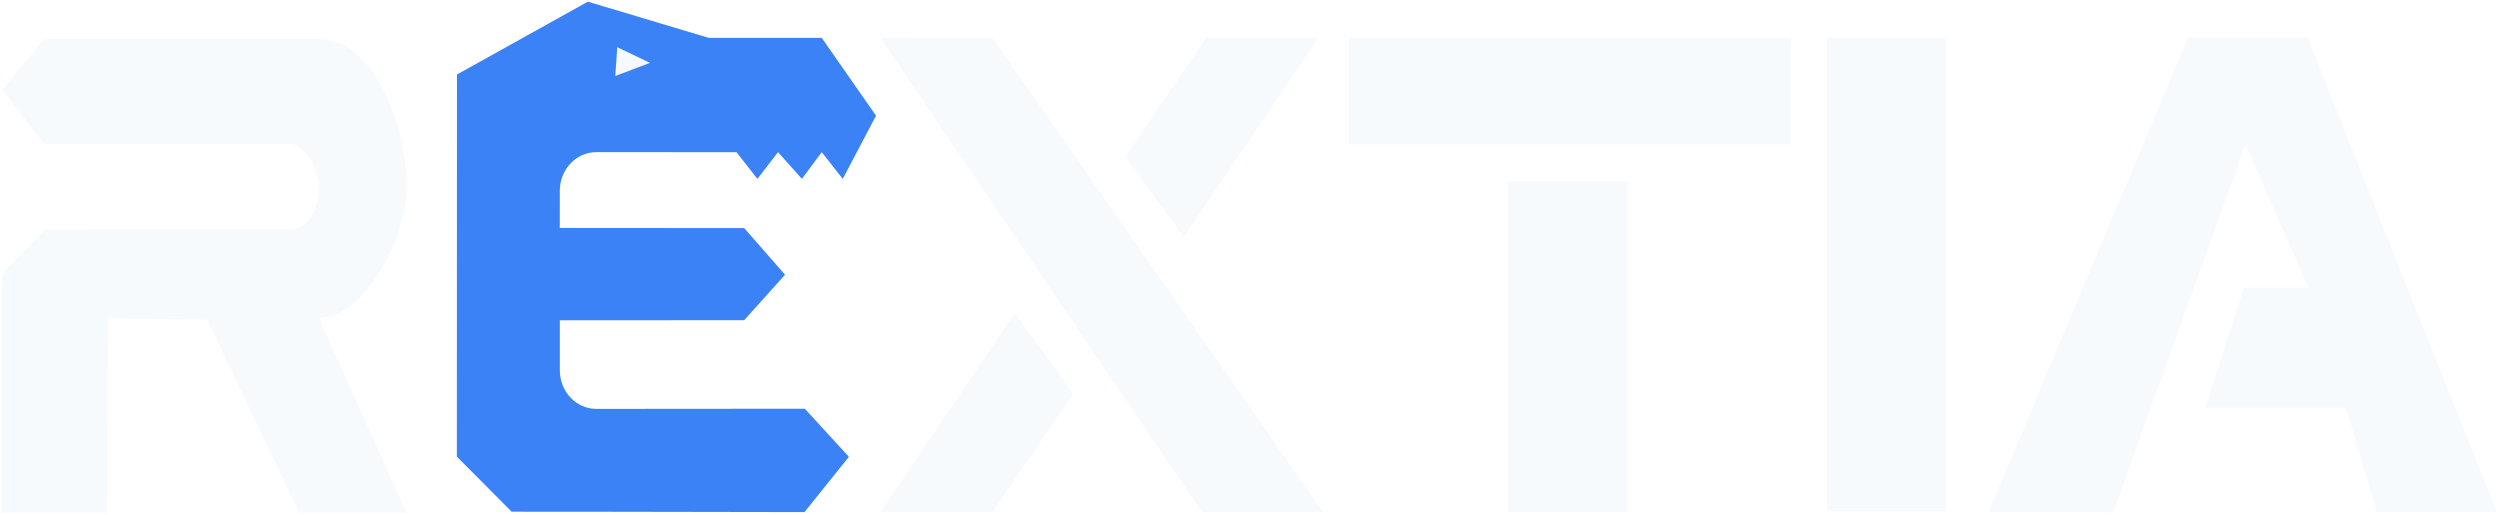
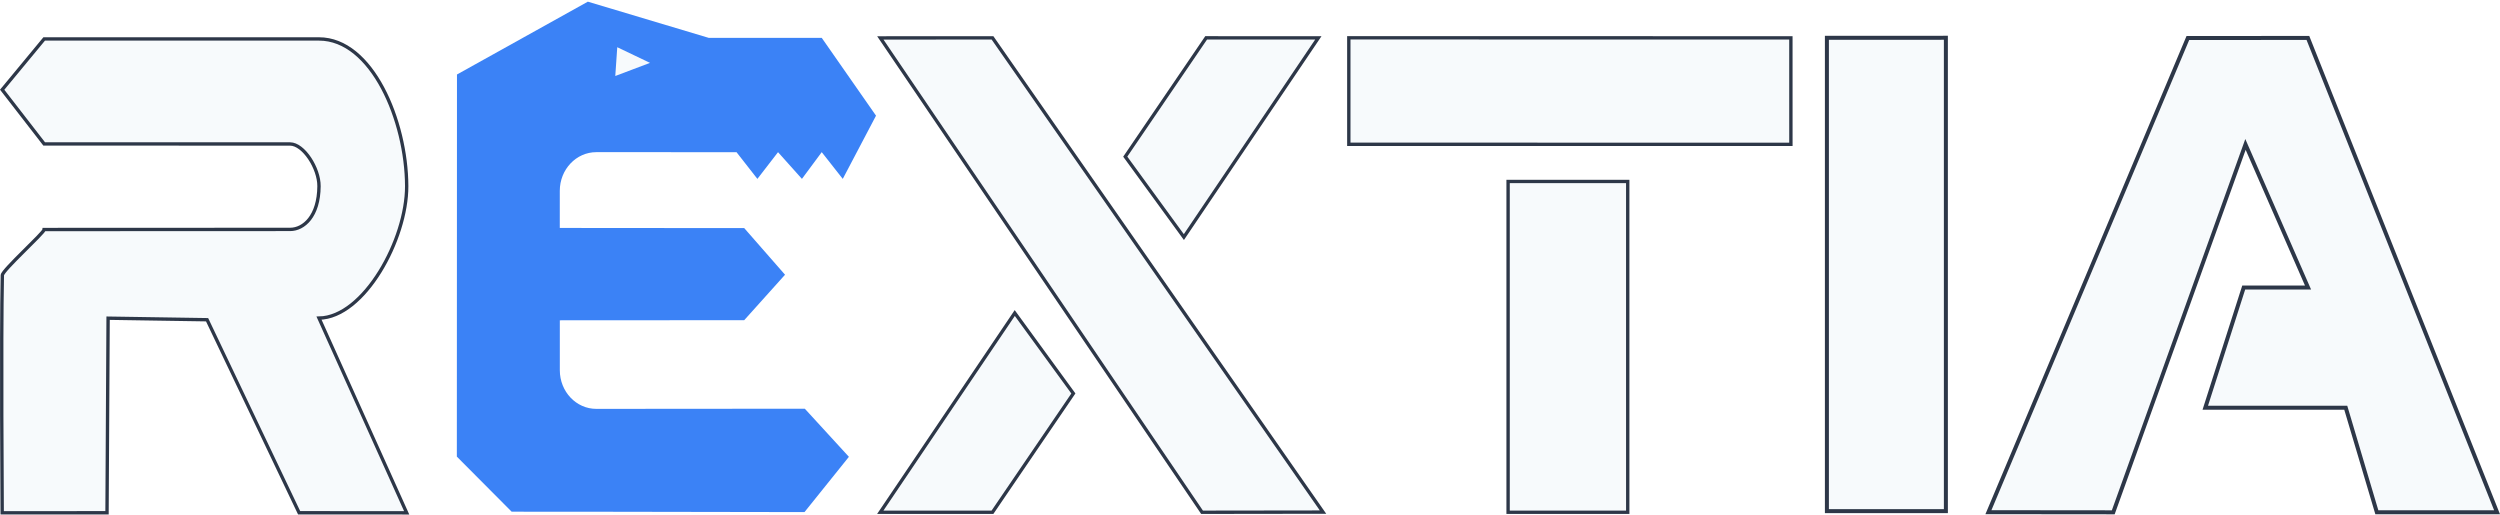
- <svg xmlns="http://www.w3.org/2000/svg" width="400.893mm" height="82.474mm" viewBox="0 0 400.893 82.474" version="1.1" id="svg1" xml:space="preserve">
-   <defs id="defs1" />
+ <svg xmlns="http://www.w3.org/2000/svg" xmlns:xlink="http://www.w3.org/1999/xlink" width="400.893mm" height="82.474mm" viewBox="0 0 400.893 82.474" version="1.1" id="svg1" xml:space="preserve">
+   <defs id="defs1">
+     <color-profile name="Agfa-:-Swop-Standard" xlink:href="file:///C:/WINDOWS/system32/spool/drivers/color/RSWOP.icm" id="color-profile2" />
+     <color-profile name="sRGB-IEC61966-2.1" xlink:href="file:///C:/WINDOWS/system32/spool/drivers/color/sRGB%20Color%20Space%20Profile.icm" id="color-profile3" />
+   </defs>
  <g id="layer1" transform="translate(102.4795,-143.613)">
    <g id="g4" transform="translate(-5.868563,98.08884)" />
    <g id="g29" transform="translate(5.027083,-82.02083)">
      <g id="g49" />
    </g>
    <g id="g72" transform="translate(3.175,1.587513)">
-       <path style="fill:#f7fafc;fill-opacity:1;stroke:none;stroke-width:0.539;stroke-dasharray:none;stroke-opacity:1" d="m -59.114,178.814 c 2.151,-0.008 4.582,-2.098 4.614,-6.931 0.019,-2.881 -2.477,-6.758 -4.628,-6.77 -2.151,-0.013 -39.443,-0.008 -39.443,-0.008 l -6.735,-8.692 6.735,-8.142 c 0,0 41.046,-8.5e-4 44.072,-3.7e-4 8.486,0.003 14.025,13.101 14.061,23.595 0.029,8.53 -6.824,21.055 -14.061,21.172 l 14.057,31.223 -17.247,-0.01 -14.758,-30.954 -15.873,-0.248 -0.173,31.203 c 0,0 -15.626,0.009 -16.809,0.006 -0.002,-1.086 -0.198,-27.842 0.024,-38.102 0.017,-0.792 6.708,-6.811 6.712,-7.325 z" id="path20" />
-       <g id="g59" style="stroke:none">
-         <path style="fill:#f7fafc;fill-opacity:1;stroke:none;stroke-width:0.539;stroke-dasharray:none;stroke-opacity:1" d="m 35.511,148.106 17.987,-0.01 53.003,76.048 -19.4,0.027 z" id="path20-3" />
-         <path style="fill:#f7fafc;fill-opacity:1;stroke:none;stroke-width:0.539;stroke-dasharray:none;stroke-opacity:1" d="m 66.468,205.121 -9.399,-12.9 -21.564,31.947 17.99,0.004 z" id="path20-3-0" />
-         <path style="fill:#f7fafc;fill-opacity:1;stroke:none;stroke-width:0.539;stroke-dasharray:none;stroke-opacity:1" d="m 74.788,167.145 9.399,12.9 21.564,-31.947 -17.99,-0.004 z" id="path20-3-0-6" />
+       <path style="fill:#f7fafc;fill-opacity:1;stroke:#2d3748;stroke-width:0.539;stroke-dasharray:none;stroke-opacity:1" d="m -59.114,178.814 c 2.151,-0.008 4.582,-2.098 4.614,-6.931 0.019,-2.881 -2.477,-6.758 -4.628,-6.77 -2.151,-0.013 -39.443,-0.008 -39.443,-0.008 l -6.735,-8.692 6.735,-8.142 c 0,0 41.046,-8.5e-4 44.072,-3.7e-4 8.486,0.003 14.025,13.101 14.061,23.595 0.029,8.53 -6.824,21.055 -14.061,21.172 l 14.057,31.223 -17.247,-0.01 -14.758,-30.954 -15.873,-0.248 -0.173,31.203 c 0,0 -15.626,0.009 -16.809,0.006 -0.002,-1.086 -0.198,-27.842 0.024,-38.102 0.017,-0.792 6.708,-6.811 6.712,-7.325 z" id="path20" />
+       <g id="g59" style="stroke:#2d3748;stroke-opacity:1">
+         <path style="fill:#f7fafc;fill-opacity:1;stroke:#2d3748;stroke-width:0.539;stroke-dasharray:none;stroke-opacity:1" d="m 35.511,148.106 17.987,-0.01 53.003,76.048 -19.4,0.027 z" id="path20-3" />
+         <path style="fill:#f7fafc;fill-opacity:1;stroke:#2d3748;stroke-width:0.539;stroke-dasharray:none;stroke-opacity:1" d="m 66.468,205.121 -9.399,-12.9 -21.564,31.947 17.99,0.004 z" id="path20-3-0" />
+         <path style="fill:#f7fafc;fill-opacity:1;stroke:#2d3748;stroke-width:0.539;stroke-dasharray:none;stroke-opacity:1" d="m 74.788,167.145 9.399,12.9 21.564,-31.947 -17.99,-0.004 z" id="path20-3-0-6" />
      </g>
      <g id="g71" transform="translate(5.027082,-82.02083)" style="stroke:none">
        <path style="fill:#3b82f6;fill-opacity:1;stroke:none;stroke-width:0.5;stroke-dasharray:none;stroke-opacity:1" d="m -32.103,161.915 22.22,-11.676 20.523,5.802 19.188,-0.003 9.218,12.478 -5.646,10.135 -3.571,-4.288 -3.362,4.285 -4.059,-4.281 -3.503,4.284 -3.545,-4.282 c -8.218,-8.2e-4 -14.85,-0.002 -23.805,-0.003 -3.423,-4.1e-4 -6.199,2.775 -6.2,6.198 l -0.002,5.953 31.316,0.024 6.928,7.476 -6.932,7.288 -31.305,0.018 1.34e-4,8.01 a 6.19,6.19 44.978 0 0 6.195,6.19 l 35.401,-0.026 7.486,7.712 -7.541,8.863 c -21.638,-0.055 -49.72,-0.065 -49.72,-0.065 l -9.306,-8.829 z" id="path20-9" transform="matrix(0.9444602,0,0,1.000217,-7.082892,74.04209)" />
        <path style="fill:#f7fafc;fill-opacity:1;stroke:none;stroke-width:0.265;stroke-opacity:1" id="path27" d="m 584.615,1056.066 0.444,-8.757 0.444,-8.757 7.361,4.763 7.361,4.763 -7.806,3.993 z" transform="matrix(0.3567773,0,0,0.2635472,-220.594,-42.08995)" />
      </g>
-       <g id="g63" style="stroke:none">
-         <path style="fill:#f7fafc;fill-opacity:1;stroke:none;stroke-width:0.539;stroke-dasharray:none;stroke-opacity:1" d="m 110.637,148.087 4.6e-4,17.079 70.892,0.003 -0.003,-17.071 z" id="path20-3-0-6-8" />
-         <path style="fill:#f7fafc;fill-opacity:1;stroke:none;stroke-width:0.539;stroke-dasharray:none;stroke-opacity:1" d="m 136.18,171.125 6.6e-4,53.046 19.184,3e-4 -0.002,-53.049 z" id="path20-3-0-6-8-1" />
+       <g id="g63" style="stroke:#2d3748;stroke-opacity:1">
+         <path style="fill:#f7fafc;fill-opacity:1;stroke:#2d3748;stroke-width:0.539;stroke-dasharray:none;stroke-opacity:1" d="m 110.637,148.087 4.6e-4,17.079 70.892,0.003 -0.003,-17.071 z" id="path20-3-0-6-8" />
+         <path style="fill:#f7fafc;fill-opacity:1;stroke:#2d3748;stroke-width:0.539;stroke-dasharray:none;stroke-opacity:1" d="m 136.18,171.125 6.6e-4,53.046 19.184,3e-4 -0.002,-53.049 z" id="path20-3-0-6-8-1" />
      </g>
-       <path style="fill:#f7fafc;fill-opacity:1;stroke:none;stroke-width:0.642;stroke-dasharray:none;stroke-opacity:1" d="m 187.302,148.086 6.6e-4,75.906 19.08,4.3e-4 -0.002,-75.911 z" id="path20-3-0-6-8-1-8" />
-       <path style="fill:#f7fafc;fill-opacity:1;stroke:none;stroke-width:0.642;stroke-dasharray:none;stroke-opacity:1" d="m 213.204,224.157 20.017,0.021 21.204,-58.994 10.03,22.949 -10.315,0.006 -6.163,19.269 22.527,-0.004 4.985,16.765 19.276,-0.003 -30.331,-76.056 -19.249,0.009 z" id="path20-3-0-6-8-1-8-6" />
+       <path style="fill:#f7fafc;fill-opacity:1;stroke:#2d3748;stroke-width:0.642;stroke-dasharray:none;stroke-opacity:1" d="m 187.302,148.086 6.6e-4,75.906 19.08,4.3e-4 -0.002,-75.911 z" id="path20-3-0-6-8-1-8" />
+       <path style="fill:#f7fafc;fill-opacity:1;stroke:#2d3748;stroke-width:0.642;stroke-dasharray:none;stroke-opacity:1" d="m 213.204,224.157 20.017,0.021 21.204,-58.994 10.03,22.949 -10.315,0.006 -6.163,19.269 22.527,-0.004 4.985,16.765 19.276,-0.003 -30.331,-76.056 -19.249,0.009 z" id="path20-3-0-6-8-1-8-6" />
    </g>
  </g>
</svg>
